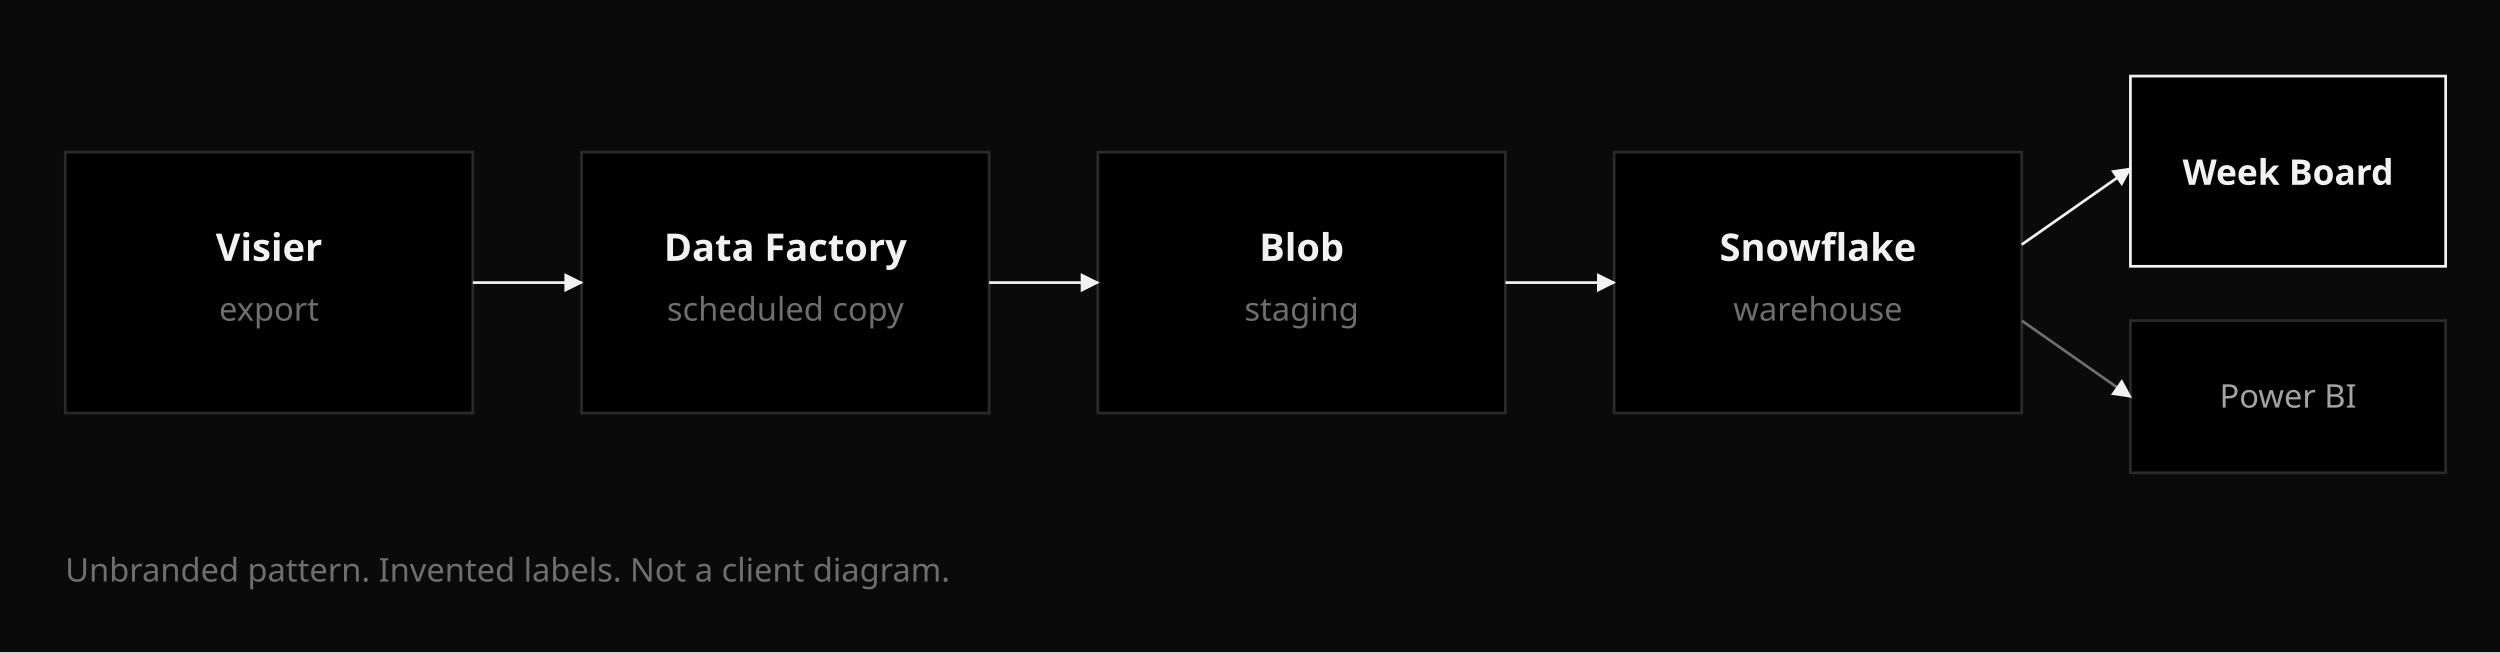
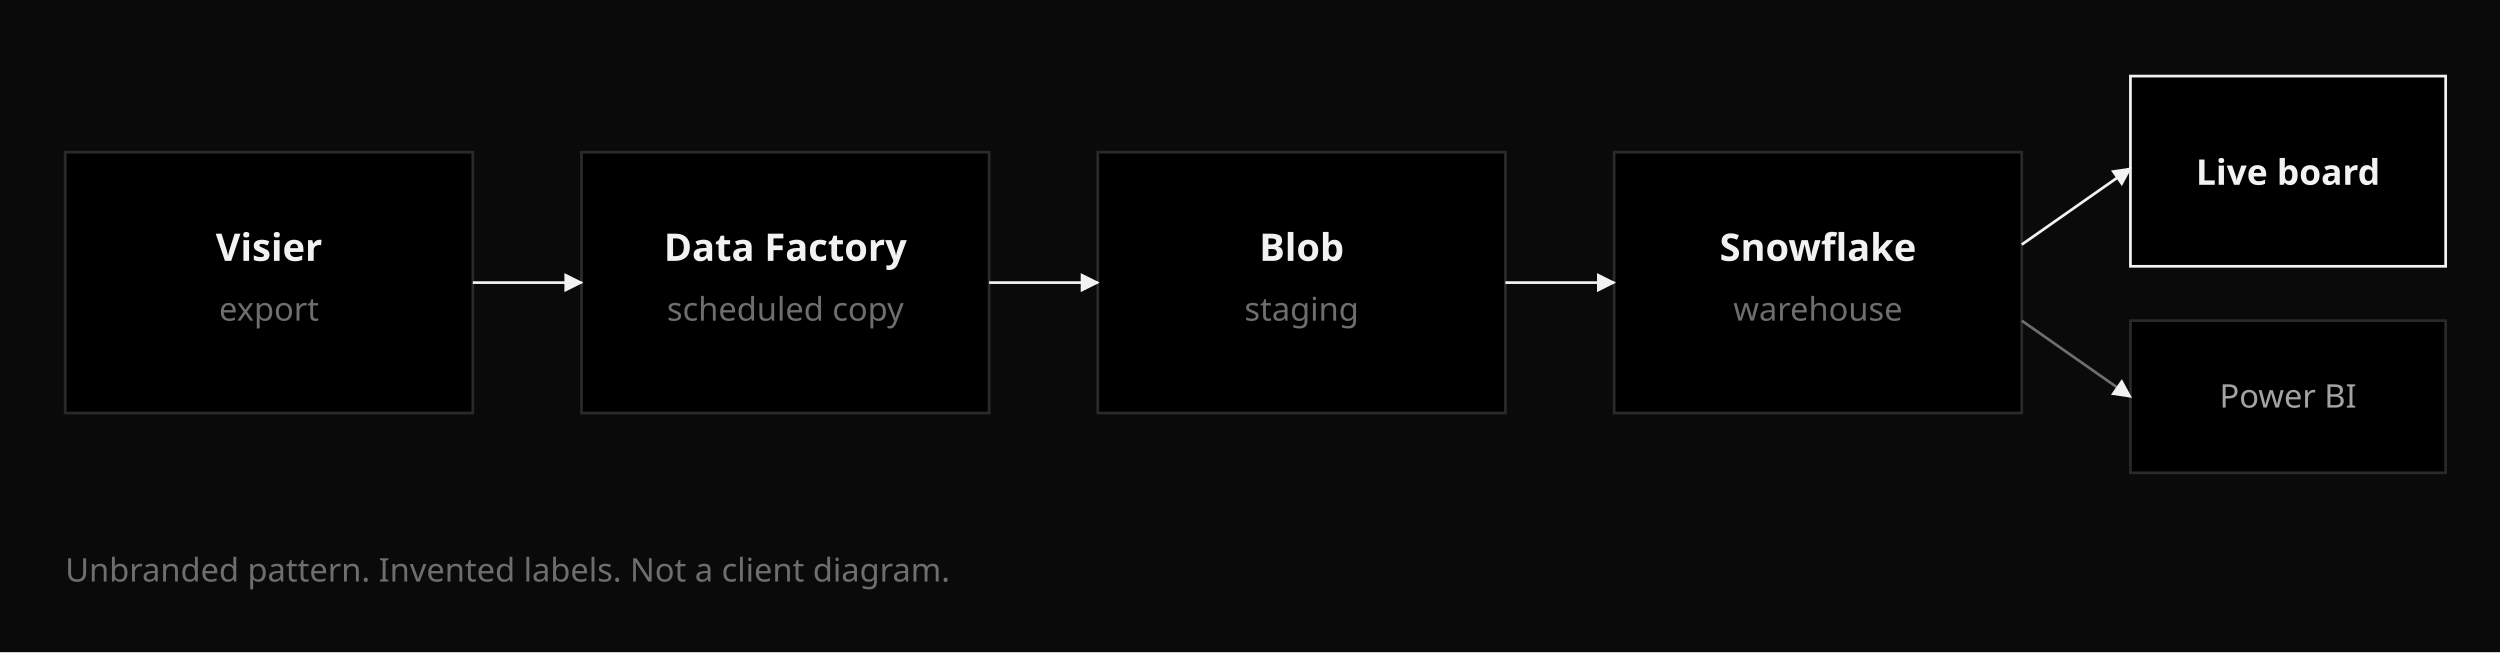
<svg xmlns="http://www.w3.org/2000/svg" viewBox="0 0 920 240" role="img" aria-labelledby="archTitle archDesc">
  <rect width="920" height="240" fill="#0a0a0a" />
  <defs>
    <marker id="arrow" viewBox="0 0 10 10" refX="9" refY="5" markerWidth="7" markerHeight="7" orient="auto">
      <path d="M 0 0 L 10 5 L 0 10 z" fill="#f2f2f2" />
    </marker>
  </defs>
  <g font-family="Geist, ui-sans-serif, system-ui, sans-serif">
    <rect x="24" y="56" width="150" height="96" fill="#000" stroke="#2a2a2a" />
    <text x="99" y="96" text-anchor="middle" fill="#f2f2f2" font-size="14" font-weight="600">Visier</text>
    <text x="99" y="118" text-anchor="middle" fill="#6e6e6e" font-size="12">export</text>
    <rect x="214" y="56" width="150" height="96" fill="#000" stroke="#2a2a2a" />
    <text x="289" y="96" text-anchor="middle" fill="#f2f2f2" font-size="14" font-weight="600">Data Factory</text>
    <text x="289" y="118" text-anchor="middle" fill="#6e6e6e" font-size="12">scheduled copy</text>
    <rect x="404" y="56" width="150" height="96" fill="#000" stroke="#2a2a2a" />
    <text x="479" y="96" text-anchor="middle" fill="#f2f2f2" font-size="14" font-weight="600">Blob</text>
    <text x="479" y="118" text-anchor="middle" fill="#6e6e6e" font-size="12">staging</text>
    <rect x="594" y="56" width="150" height="96" fill="#000" stroke="#2a2a2a" />
    <text x="669" y="96" text-anchor="middle" fill="#f2f2f2" font-size="14" font-weight="600">Snowflake</text>
    <text x="669" y="118" text-anchor="middle" fill="#6e6e6e" font-size="12">warehouse</text>
    <rect x="784" y="28" width="116" height="70" fill="#000" stroke="#f2f2f2" />
-     <text x="842" y="68" text-anchor="middle" fill="#f2f2f2" font-size="13" font-weight="600">Week Board</text>
+     <text x="842" y="68" text-anchor="middle" fill="#f2f2f2" font-size="13" font-weight="600">Live board</text>
    <rect x="784" y="118" width="116" height="56" fill="#000" stroke="#2a2a2a" />
    <text x="842" y="150" text-anchor="middle" fill="#a3a3a3" font-size="12">Power BI</text>
  </g>
  <line x1="174" y1="104" x2="214" y2="104" stroke="#f2f2f2" stroke-width="1" marker-end="url(#arrow)" />
  <line x1="364" y1="104" x2="404" y2="104" stroke="#f2f2f2" stroke-width="1" marker-end="url(#arrow)" />
  <line x1="554" y1="104" x2="594" y2="104" stroke="#f2f2f2" stroke-width="1" marker-end="url(#arrow)" />
  <line x1="744" y1="90" x2="784" y2="62" stroke="#f2f2f2" stroke-width="1" marker-end="url(#arrow)" />
  <line x1="744" y1="118" x2="784" y2="146" stroke="#6e6e6e" stroke-width="1" marker-end="url(#arrow)" />
  <text x="24" y="214" fill="#6e6e6e" font-size="12" font-family="Geist, ui-sans-serif, system-ui, sans-serif">Unbranded pattern. Invented labels. Not a client diagram.</text>
</svg>
